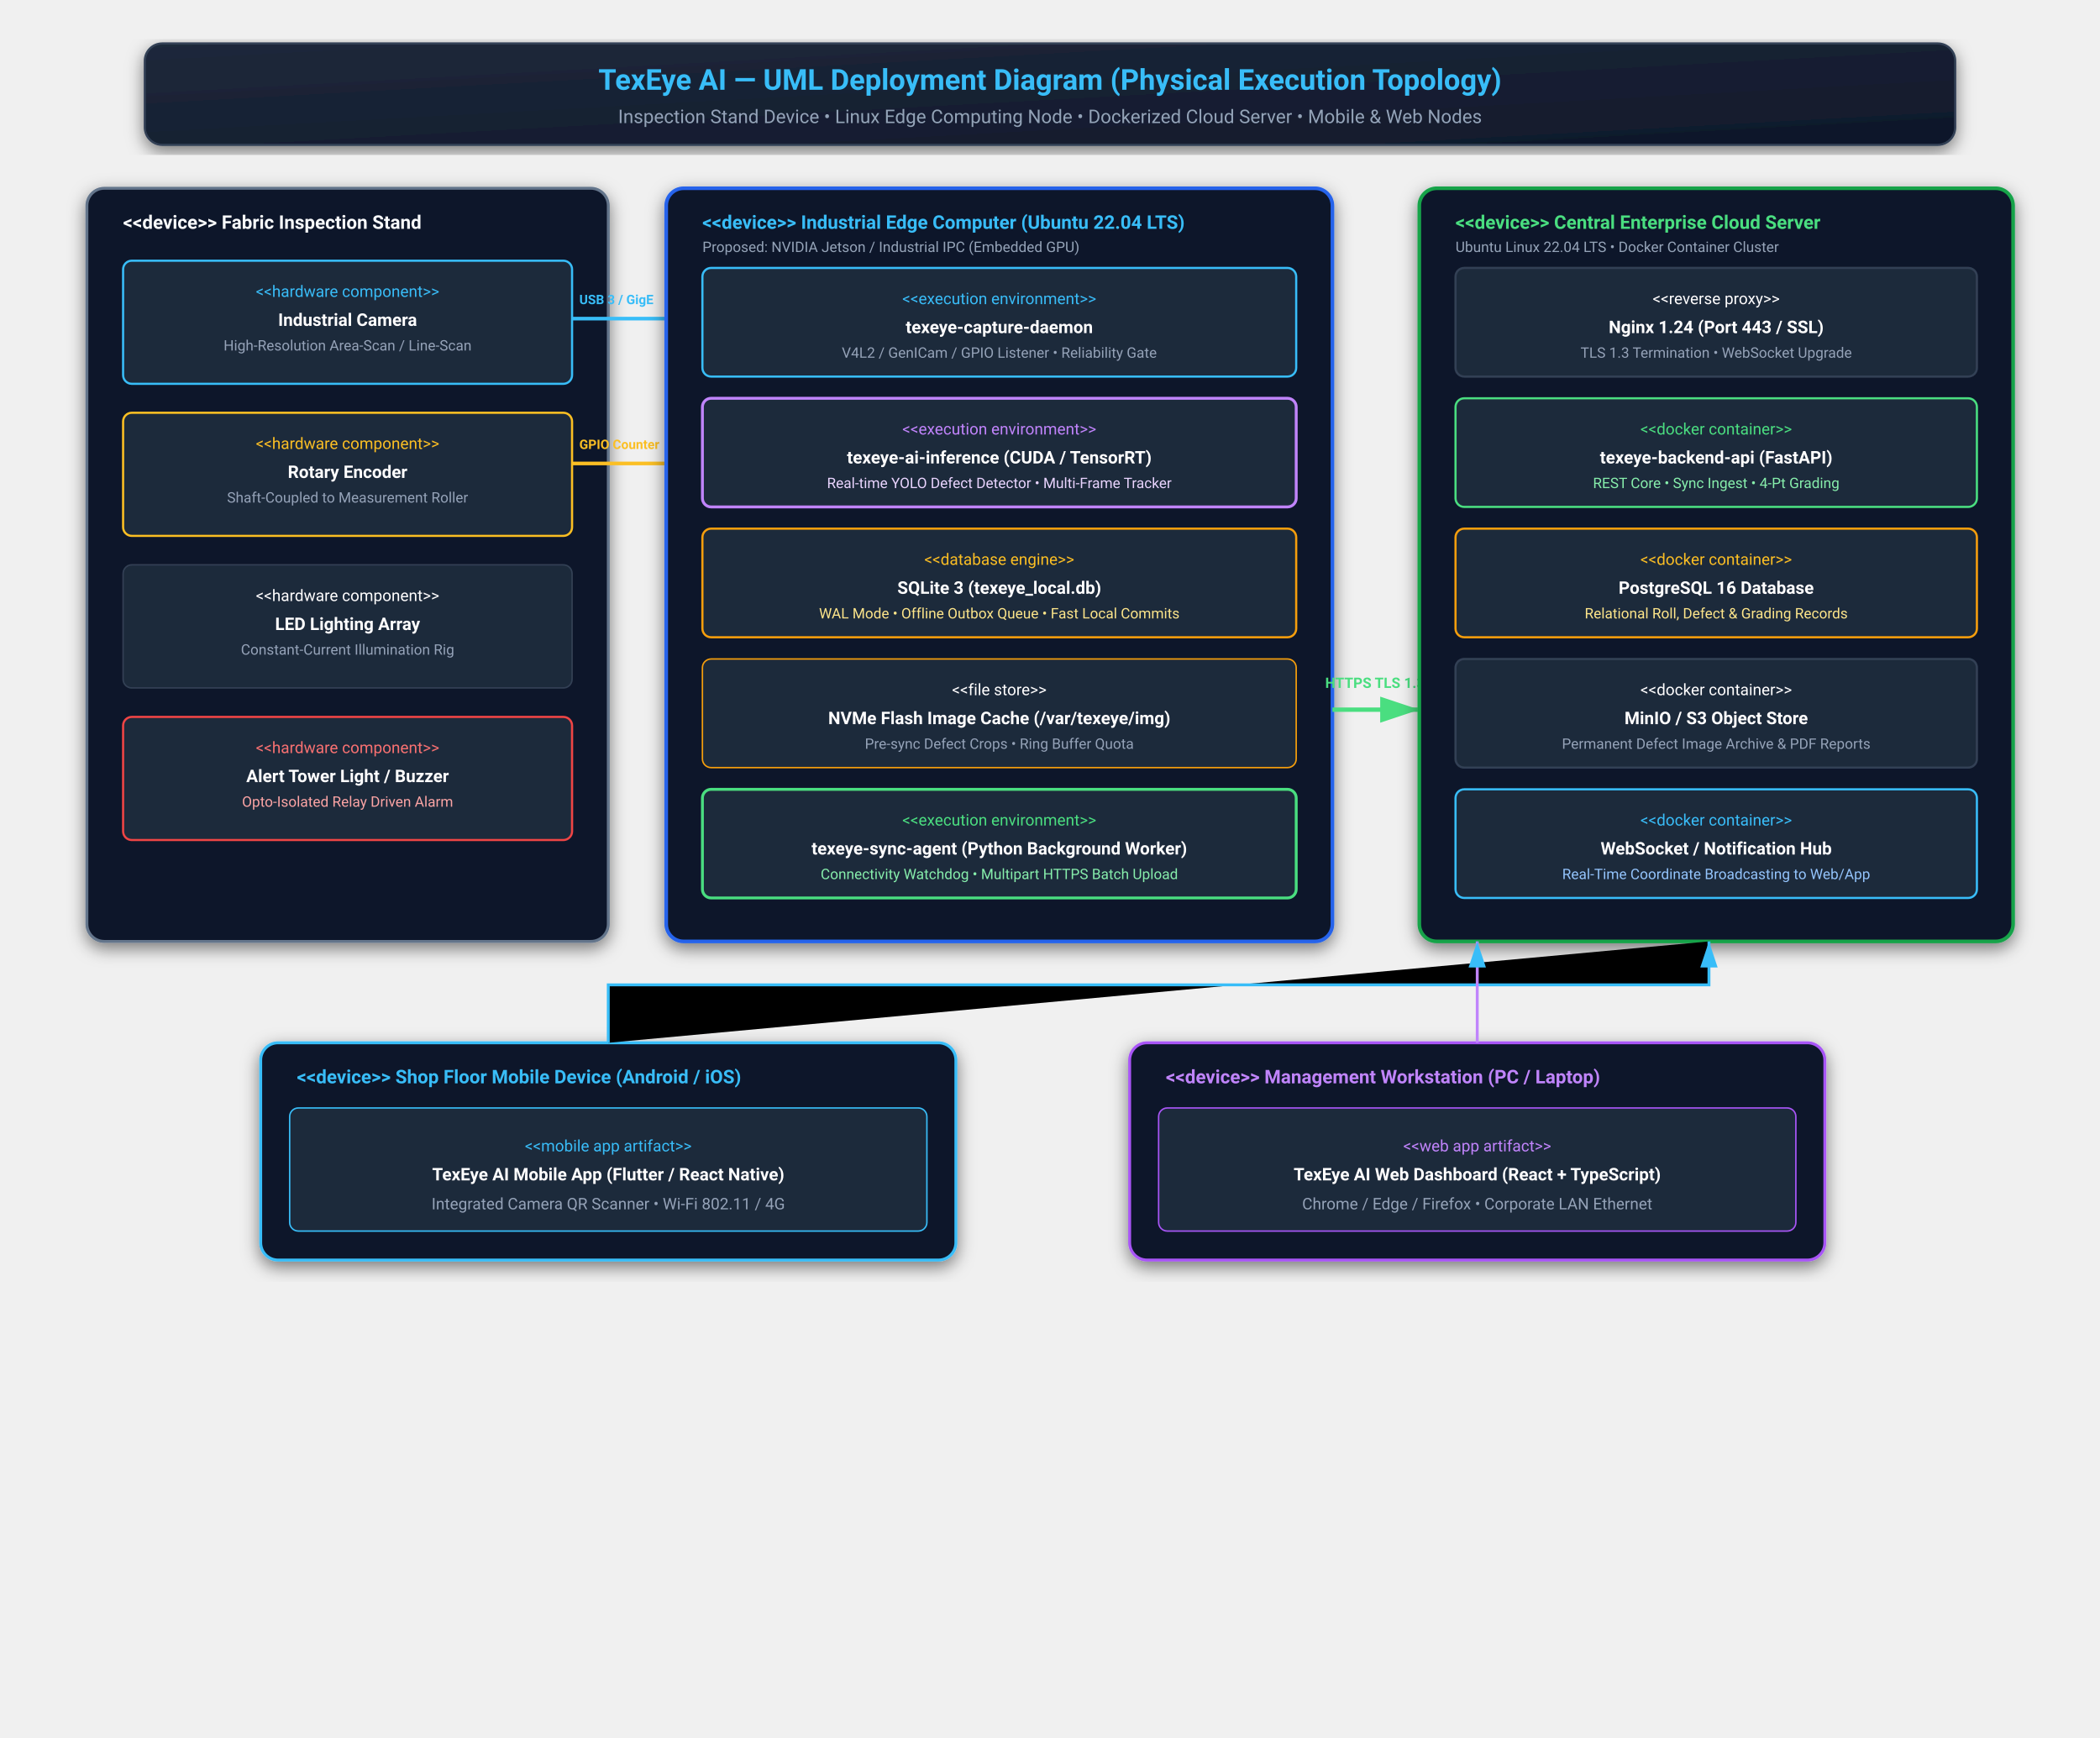
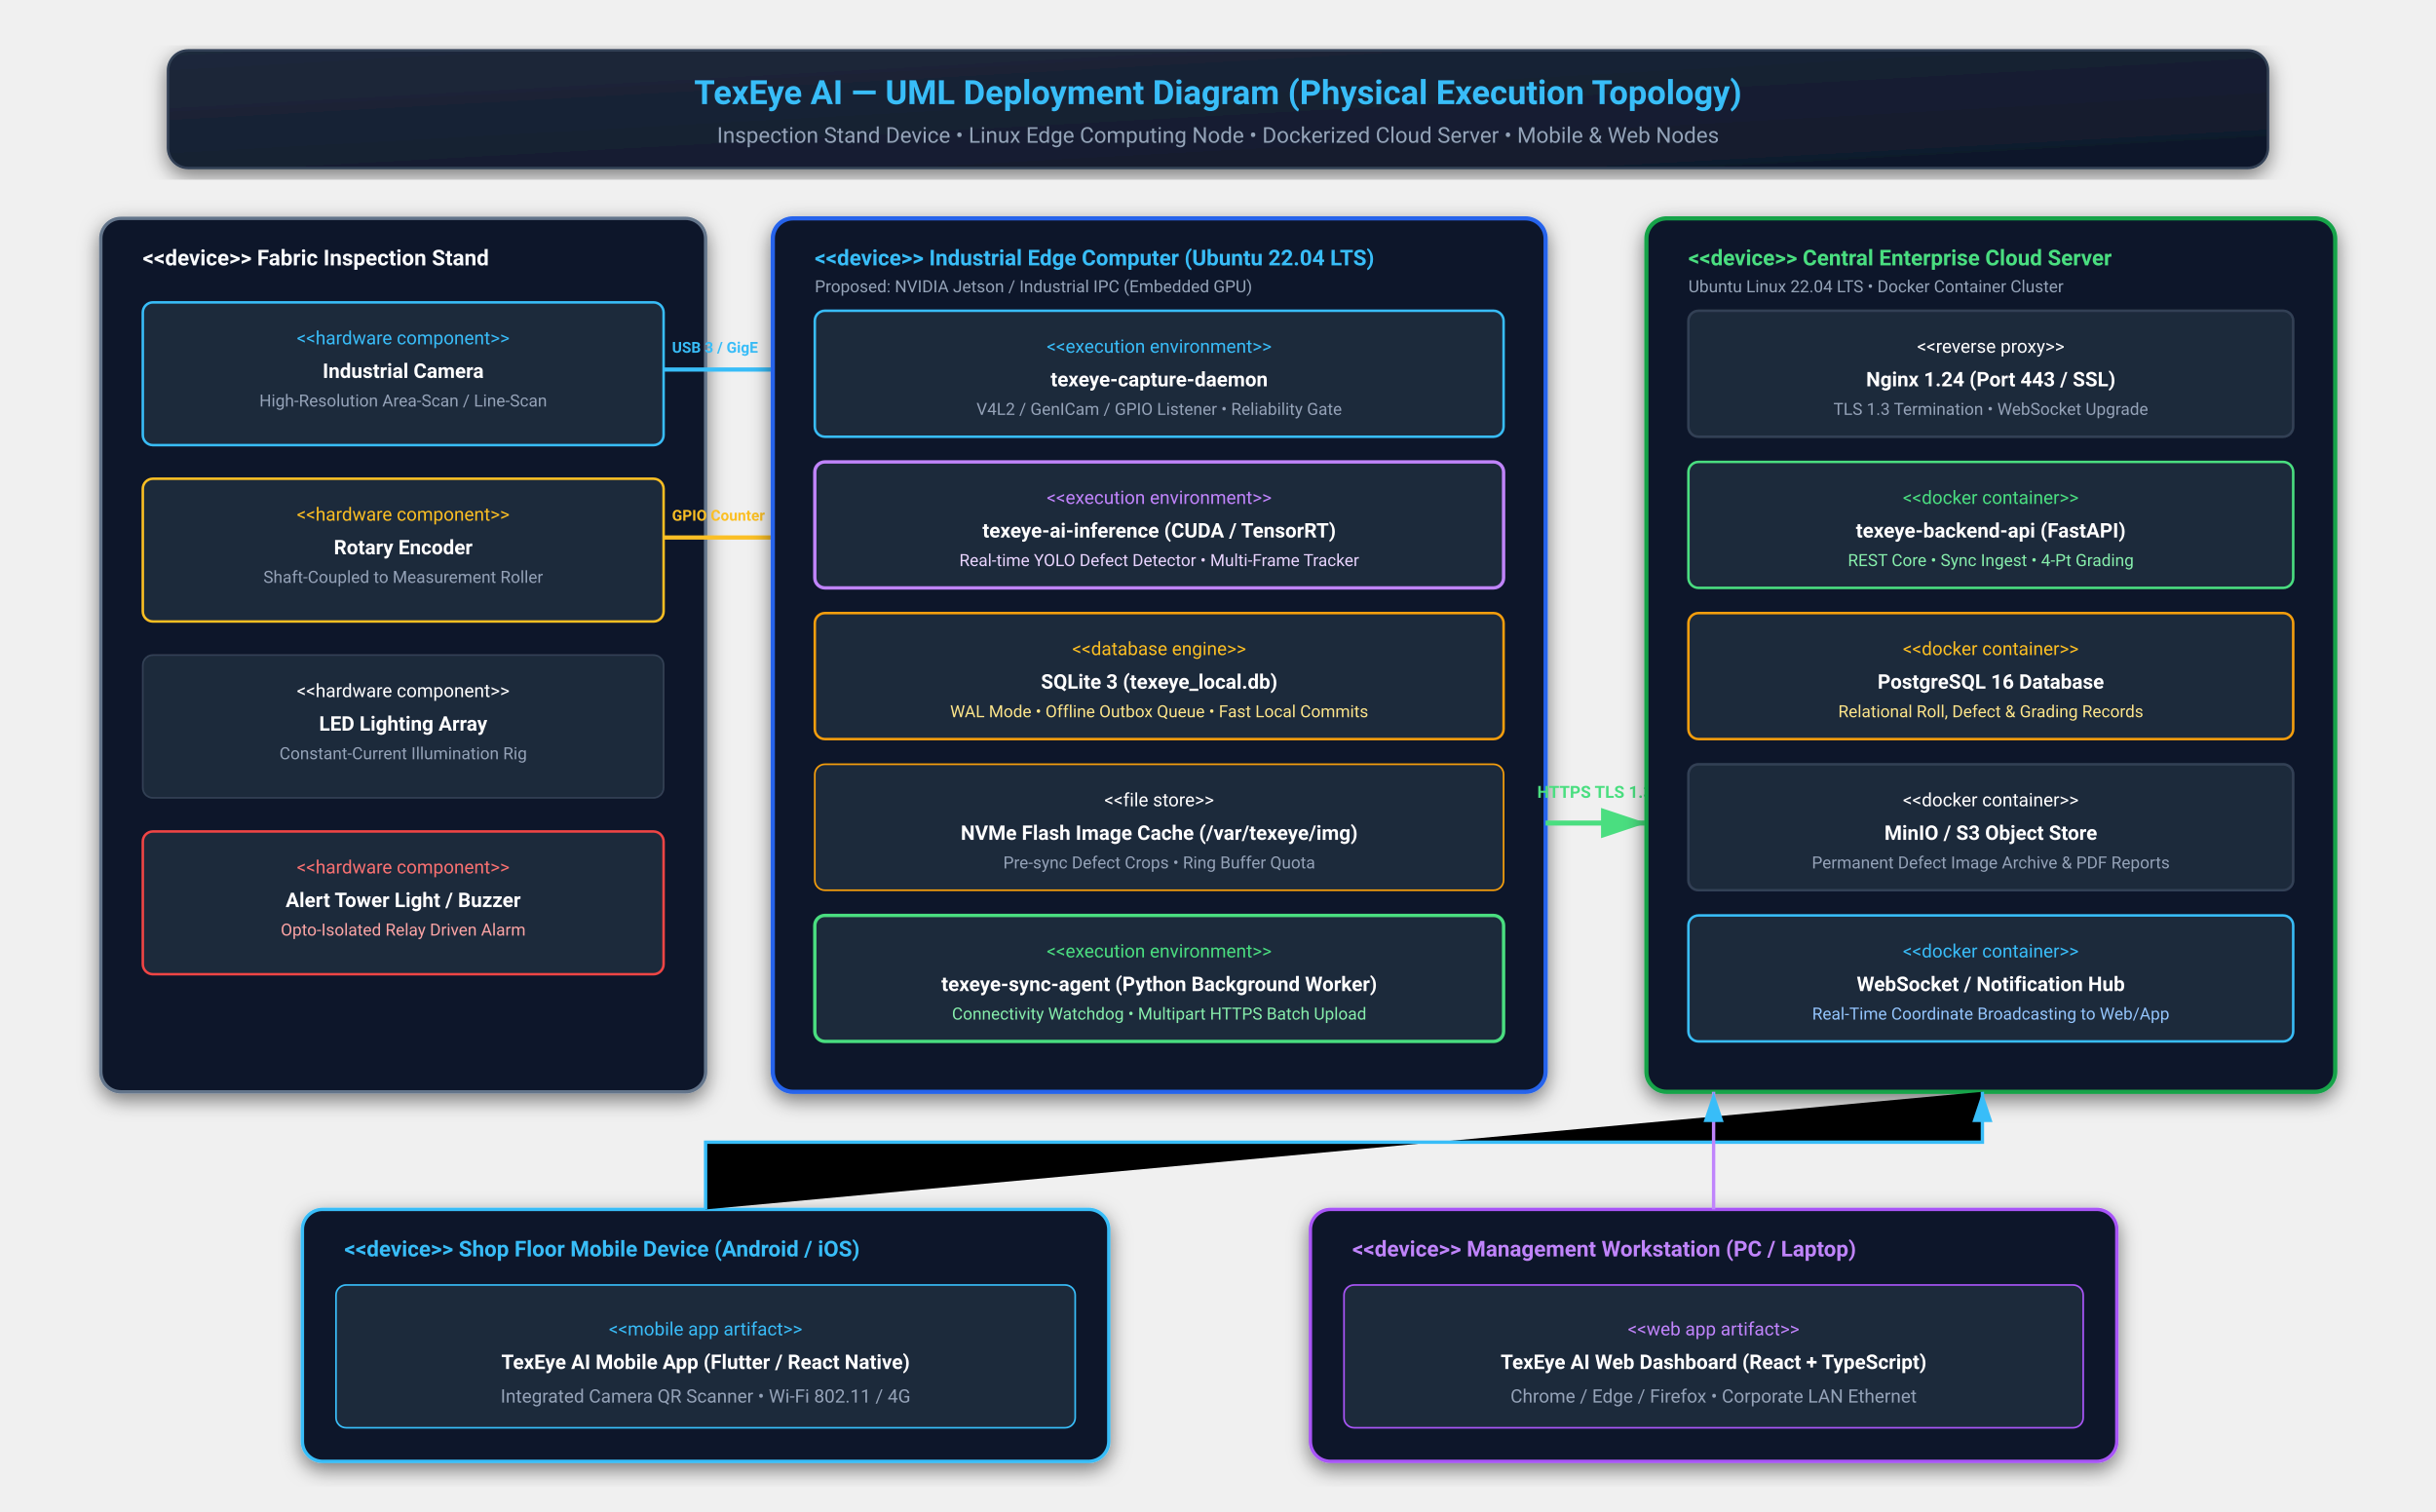
- <svg xmlns="http://www.w3.org/2000/svg" viewBox="0 0 1450 1200" width="100%" height="100%" style="background-color: #0b1120; font-family: -apple-system, BlinkMacSystemFont, 'Segoe UI', Roboto, Helvetica, Arial, sans-serif;">
+ <svg xmlns="http://www.w3.org/2000/svg" viewBox="0 0 1450 900" width="100%" height="100%" style="background-color: #0b1120; font-family: -apple-system, BlinkMacSystemFont, 'Segoe UI', Roboto, Helvetica, Arial, sans-serif;">
  <defs>
    <linearGradient id="hdr11" x1="0%" y1="0%" x2="100%" y2="100%">
      <stop offset="0%" stop-color="#1e293b" />
      <stop offset="100%" stop-color="#0f172a" />
    </linearGradient>
    <filter id="sh11" x="-10%" y="-10%" width="120%" height="120%">
      <feDropShadow dx="0" dy="4" stdDeviation="6" flood-color="#000000" flood-opacity="0.5" />
    </filter>
    <marker id="mG11" markerWidth="10" markerHeight="10" refX="9" refY="3" orient="auto">
      <path d="M0,0 L0,6 L9,3 z" fill="#4ade80" />
    </marker>
    <marker id="mB11" markerWidth="10" markerHeight="10" refX="9" refY="3" orient="auto">
      <path d="M0,0 L0,6 L9,3 z" fill="#38bdf8" />
    </marker>
  </defs>
  <g transform="translate(100, 30)" filter="url(#sh11)">
    <rect width="1250" height="70" rx="12" fill="url(#hdr11)" stroke="#334155" stroke-width="1.5" />
    <text x="625" y="32" fill="#38bdf8" font-size="20" font-weight="bold" text-anchor="middle">TexEye AI — UML Deployment Diagram (Physical Execution Topology)</text>
    <text x="625" y="55" fill="#94a3b8" font-size="13" text-anchor="middle">Inspection Stand Device • Linux Edge Computing Node • Dockerized Cloud Server • Mobile &amp; Web Nodes</text>
  </g>
  <g transform="translate(60, 130)" filter="url(#sh11)">
    <rect width="360" height="520" rx="12" fill="#0f172a" stroke="#64748b" stroke-width="2" />
    <text x="25" y="28" fill="#f8fafc" font-size="13" font-weight="bold">&lt;&lt;device&gt;&gt; Fabric Inspection Stand</text>
    <rect x="25" y="50" width="310" height="85" rx="6" fill="#1e293b" stroke="#38bdf8" stroke-width="1.5" />
    <text x="180" y="75" fill="#38bdf8" font-size="11" text-anchor="middle">&lt;&lt;hardware component&gt;&gt;</text>
    <text x="180" y="95" fill="#ffffff" font-size="12" font-weight="bold" text-anchor="middle">Industrial Camera</text>
    <text x="180" y="112" fill="#94a3b8" font-size="10" text-anchor="middle">High-Resolution Area-Scan / Line-Scan</text>
    <rect x="25" y="155" width="310" height="85" rx="6" fill="#1e293b" stroke="#fbbf24" stroke-width="1.5" />
    <text x="180" y="180" fill="#fbbf24" font-size="11" text-anchor="middle">&lt;&lt;hardware component&gt;&gt;</text>
    <text x="180" y="200" fill="#ffffff" font-size="12" font-weight="bold" text-anchor="middle">Rotary Encoder</text>
    <text x="180" y="217" fill="#94a3b8" font-size="10" text-anchor="middle">Shaft-Coupled to Measurement Roller</text>
    <rect x="25" y="260" width="310" height="85" rx="6" fill="#1e293b" stroke="#334155" stroke-width="1" />
    <text x="180" y="285" fill="#ffffff" font-size="11" text-anchor="middle">&lt;&lt;hardware component&gt;&gt;</text>
    <text x="180" y="305" fill="#ffffff" font-size="12" font-weight="bold" text-anchor="middle">LED Lighting Array</text>
    <text x="180" y="322" fill="#94a3b8" font-size="10" text-anchor="middle">Constant-Current Illumination Rig</text>
    <rect x="25" y="365" width="310" height="85" rx="6" fill="#1e293b" stroke="#ef4444" stroke-width="1.5" />
    <text x="180" y="390" fill="#f87171" font-size="11" text-anchor="middle">&lt;&lt;hardware component&gt;&gt;</text>
    <text x="180" y="410" fill="#ffffff" font-size="12" font-weight="bold" text-anchor="middle">Alert Tower Light / Buzzer</text>
    <text x="180" y="427" fill="#fca5a5" font-size="10" text-anchor="middle">Opto-Isolated Relay Driven Alarm</text>
  </g>
  <path d="M 395 220 L 460 220" stroke="#38bdf8" stroke-width="2.5" />
  <text x="400" y="210" fill="#38bdf8" font-size="9" font-weight="bold">USB 3 / GigE</text>
  <path d="M 395 320 L 460 320" stroke="#fbbf24" stroke-width="2.5" />
  <text x="400" y="310" fill="#fbbf24" font-size="9" font-weight="bold">GPIO Counter</text>
  <g transform="translate(460, 130)" filter="url(#sh11)">
    <rect width="460" height="520" rx="12" fill="#0f172a" stroke="#2563eb" stroke-width="2.5" />
    <text x="25" y="28" fill="#38bdf8" font-size="13" font-weight="bold">&lt;&lt;device&gt;&gt; Industrial Edge Computer (Ubuntu 22.04 LTS)</text>
    <text x="25" y="44" fill="#94a3b8" font-size="10">Proposed: NVIDIA Jetson / Industrial IPC (Embedded GPU)</text>
    <rect x="25" y="55" width="410" height="75" rx="6" fill="#1e293b" stroke="#38bdf8" stroke-width="1.5" />
    <text x="230" y="80" fill="#38bdf8" font-size="11" text-anchor="middle">&lt;&lt;execution environment&gt;&gt;</text>
    <text x="230" y="100" fill="#ffffff" font-size="12" font-weight="bold" text-anchor="middle">texeye-capture-daemon</text>
    <text x="230" y="117" fill="#94a3b8" font-size="10" text-anchor="middle">V4L2 / GenICam / GPIO Listener • Reliability Gate</text>
    <rect x="25" y="145" width="410" height="75" rx="6" fill="#1e293b" stroke="#c084fc" stroke-width="2" />
    <text x="230" y="170" fill="#c084fc" font-size="11" text-anchor="middle">&lt;&lt;execution environment&gt;&gt;</text>
    <text x="230" y="190" fill="#ffffff" font-size="12" font-weight="bold" text-anchor="middle">texeye-ai-inference (CUDA / TensorRT)</text>
    <text x="230" y="207" fill="#e9d5ff" font-size="10" text-anchor="middle">Real-time YOLO Defect Detector • Multi-Frame Tracker</text>
    <rect x="25" y="235" width="410" height="75" rx="6" fill="#1e293b" stroke="#f59e0b" stroke-width="1.5" />
    <text x="230" y="260" fill="#fbbf24" font-size="11" text-anchor="middle">&lt;&lt;database engine&gt;&gt;</text>
    <text x="230" y="280" fill="#ffffff" font-size="12" font-weight="bold" text-anchor="middle">SQLite 3 (texeye_local.db)</text>
    <text x="230" y="297" fill="#fde68a" font-size="10" text-anchor="middle">WAL Mode • Offline Outbox Queue • Fast Local Commits</text>
    <rect x="25" y="325" width="410" height="75" rx="6" fill="#1e293b" stroke="#f59e0b" stroke-width="1" />
    <text x="230" y="350" fill="#ffffff" font-size="11" text-anchor="middle">&lt;&lt;file store&gt;&gt;</text>
    <text x="230" y="370" fill="#ffffff" font-size="12" font-weight="bold" text-anchor="middle">NVMe Flash Image Cache (/var/texeye/img)</text>
    <text x="230" y="387" fill="#94a3b8" font-size="10" text-anchor="middle">Pre-sync Defect Crops • Ring Buffer Quota</text>
    <rect x="25" y="415" width="410" height="75" rx="6" fill="#1e293b" stroke="#4ade80" stroke-width="2" />
    <text x="230" y="440" fill="#4ade80" font-size="11" text-anchor="middle">&lt;&lt;execution environment&gt;&gt;</text>
    <text x="230" y="460" fill="#ffffff" font-size="12" font-weight="bold" text-anchor="middle">texeye-sync-agent (Python Background Worker)</text>
    <text x="230" y="477" fill="#86efac" font-size="10" text-anchor="middle">Connectivity Watchdog • Multipart HTTPS Batch Upload</text>
  </g>
  <path d="M 920 490 L 980 490" stroke="#4ade80" stroke-width="3" marker-end="url(#mG11)" />
  <text x="915" y="475" fill="#4ade80" font-size="10" font-weight="bold">HTTPS TLS 1.3</text>
  <g transform="translate(980, 130)" filter="url(#sh11)">
    <rect width="410" height="520" rx="12" fill="#0f172a" stroke="#16a34a" stroke-width="2.5" />
    <text x="25" y="28" fill="#4ade80" font-size="13" font-weight="bold">&lt;&lt;device&gt;&gt; Central Enterprise Cloud Server</text>
    <text x="25" y="44" fill="#94a3b8" font-size="10">Ubuntu Linux 22.04 LTS • Docker Container Cluster</text>
    <rect x="25" y="55" width="360" height="75" rx="6" fill="#1e293b" stroke="#334155" stroke-width="1.5" />
    <text x="205" y="80" fill="#ffffff" font-size="11" text-anchor="middle">&lt;&lt;reverse proxy&gt;&gt;</text>
    <text x="205" y="100" fill="#ffffff" font-size="12" font-weight="bold" text-anchor="middle">Nginx 1.24 (Port 443 / SSL)</text>
    <text x="205" y="117" fill="#94a3b8" font-size="10" text-anchor="middle">TLS 1.3 Termination • WebSocket Upgrade</text>
    <rect x="25" y="145" width="360" height="75" rx="6" fill="#1e293b" stroke="#4ade80" stroke-width="1.5" />
    <text x="205" y="170" fill="#4ade80" font-size="11" text-anchor="middle">&lt;&lt;docker container&gt;&gt;</text>
    <text x="205" y="190" fill="#ffffff" font-size="12" font-weight="bold" text-anchor="middle">texeye-backend-api (FastAPI)</text>
    <text x="205" y="207" fill="#86efac" font-size="10" text-anchor="middle">REST Core • Sync Ingest • 4-Pt Grading</text>
    <rect x="25" y="235" width="360" height="75" rx="6" fill="#1e293b" stroke="#f59e0b" stroke-width="1.5" />
    <text x="205" y="260" fill="#fbbf24" font-size="11" text-anchor="middle">&lt;&lt;docker container&gt;&gt;</text>
    <text x="205" y="280" fill="#ffffff" font-size="12" font-weight="bold" text-anchor="middle">PostgreSQL 16 Database</text>
    <text x="205" y="297" fill="#fde68a" font-size="10" text-anchor="middle">Relational Roll, Defect &amp; Grading Records</text>
    <rect x="25" y="325" width="360" height="75" rx="6" fill="#1e293b" stroke="#334155" stroke-width="1.5" />
    <text x="205" y="350" fill="#ffffff" font-size="11" text-anchor="middle">&lt;&lt;docker container&gt;&gt;</text>
    <text x="205" y="370" fill="#ffffff" font-size="12" font-weight="bold" text-anchor="middle">MinIO / S3 Object Store</text>
    <text x="205" y="387" fill="#94a3b8" font-size="10" text-anchor="middle">Permanent Defect Image Archive &amp; PDF Reports</text>
    <rect x="25" y="415" width="360" height="75" rx="6" fill="#1e293b" stroke="#38bdf8" stroke-width="1.5" />
    <text x="205" y="440" fill="#38bdf8" font-size="11" text-anchor="middle">&lt;&lt;docker container&gt;&gt;</text>
    <text x="205" y="460" fill="#ffffff" font-size="12" font-weight="bold" text-anchor="middle">WebSocket / Notification Hub</text>
    <text x="205" y="477" fill="#93c5fd" font-size="10" text-anchor="middle">Real-Time Coordinate Broadcasting to Web/App</text>
  </g>
  <g transform="translate(180, 720)" filter="url(#sh11)">
    <rect width="480" height="150" rx="12" fill="#0f172a" stroke="#38bdf8" stroke-width="2" />
    <text x="25" y="28" fill="#38bdf8" font-size="13" font-weight="bold">&lt;&lt;device&gt;&gt; Shop Floor Mobile Device (Android / iOS)</text>
    <rect x="20" y="45" width="440" height="85" rx="6" fill="#1e293b" stroke="#38bdf8" stroke-width="1" />
    <text x="240" y="75" fill="#38bdf8" font-size="11" text-anchor="middle">&lt;&lt;mobile app artifact&gt;&gt;</text>
    <text x="240" y="95" fill="#ffffff" font-size="12" font-weight="bold" text-anchor="middle">TexEye AI Mobile App (Flutter / React Native)</text>
    <text x="240" y="115" fill="#94a3b8" font-size="11" text-anchor="middle">Integrated Camera QR Scanner • Wi-Fi 802.11 / 4G</text>
  </g>
  <g transform="translate(780, 720)" filter="url(#sh11)">
    <rect width="480" height="150" rx="12" fill="#0f172a" stroke="#a855f7" stroke-width="2" />
    <text x="25" y="28" fill="#c084fc" font-size="13" font-weight="bold">&lt;&lt;device&gt;&gt; Management Workstation (PC / Laptop)</text>
    <rect x="20" y="45" width="440" height="85" rx="6" fill="#1e293b" stroke="#a855f7" stroke-width="1" />
    <text x="240" y="75" fill="#c084fc" font-size="11" text-anchor="middle">&lt;&lt;web app artifact&gt;&gt;</text>
    <text x="240" y="95" fill="#ffffff" font-size="12" font-weight="bold" text-anchor="middle">TexEye AI Web Dashboard (React + TypeScript)</text>
    <text x="240" y="115" fill="#94a3b8" font-size="11" text-anchor="middle">Chrome / Edge / Firefox • Corporate LAN Ethernet</text>
  </g>
  <path d="M 420 720 L 420 680 L 1180 680 L 1180 650" stroke="#38bdf8" stroke-width="2" marker-end="url(#mB11)" />
  <path d="M 1020 720 L 1020 650" stroke="#c084fc" stroke-width="2" marker-end="url(#mB11)" />
</svg>
